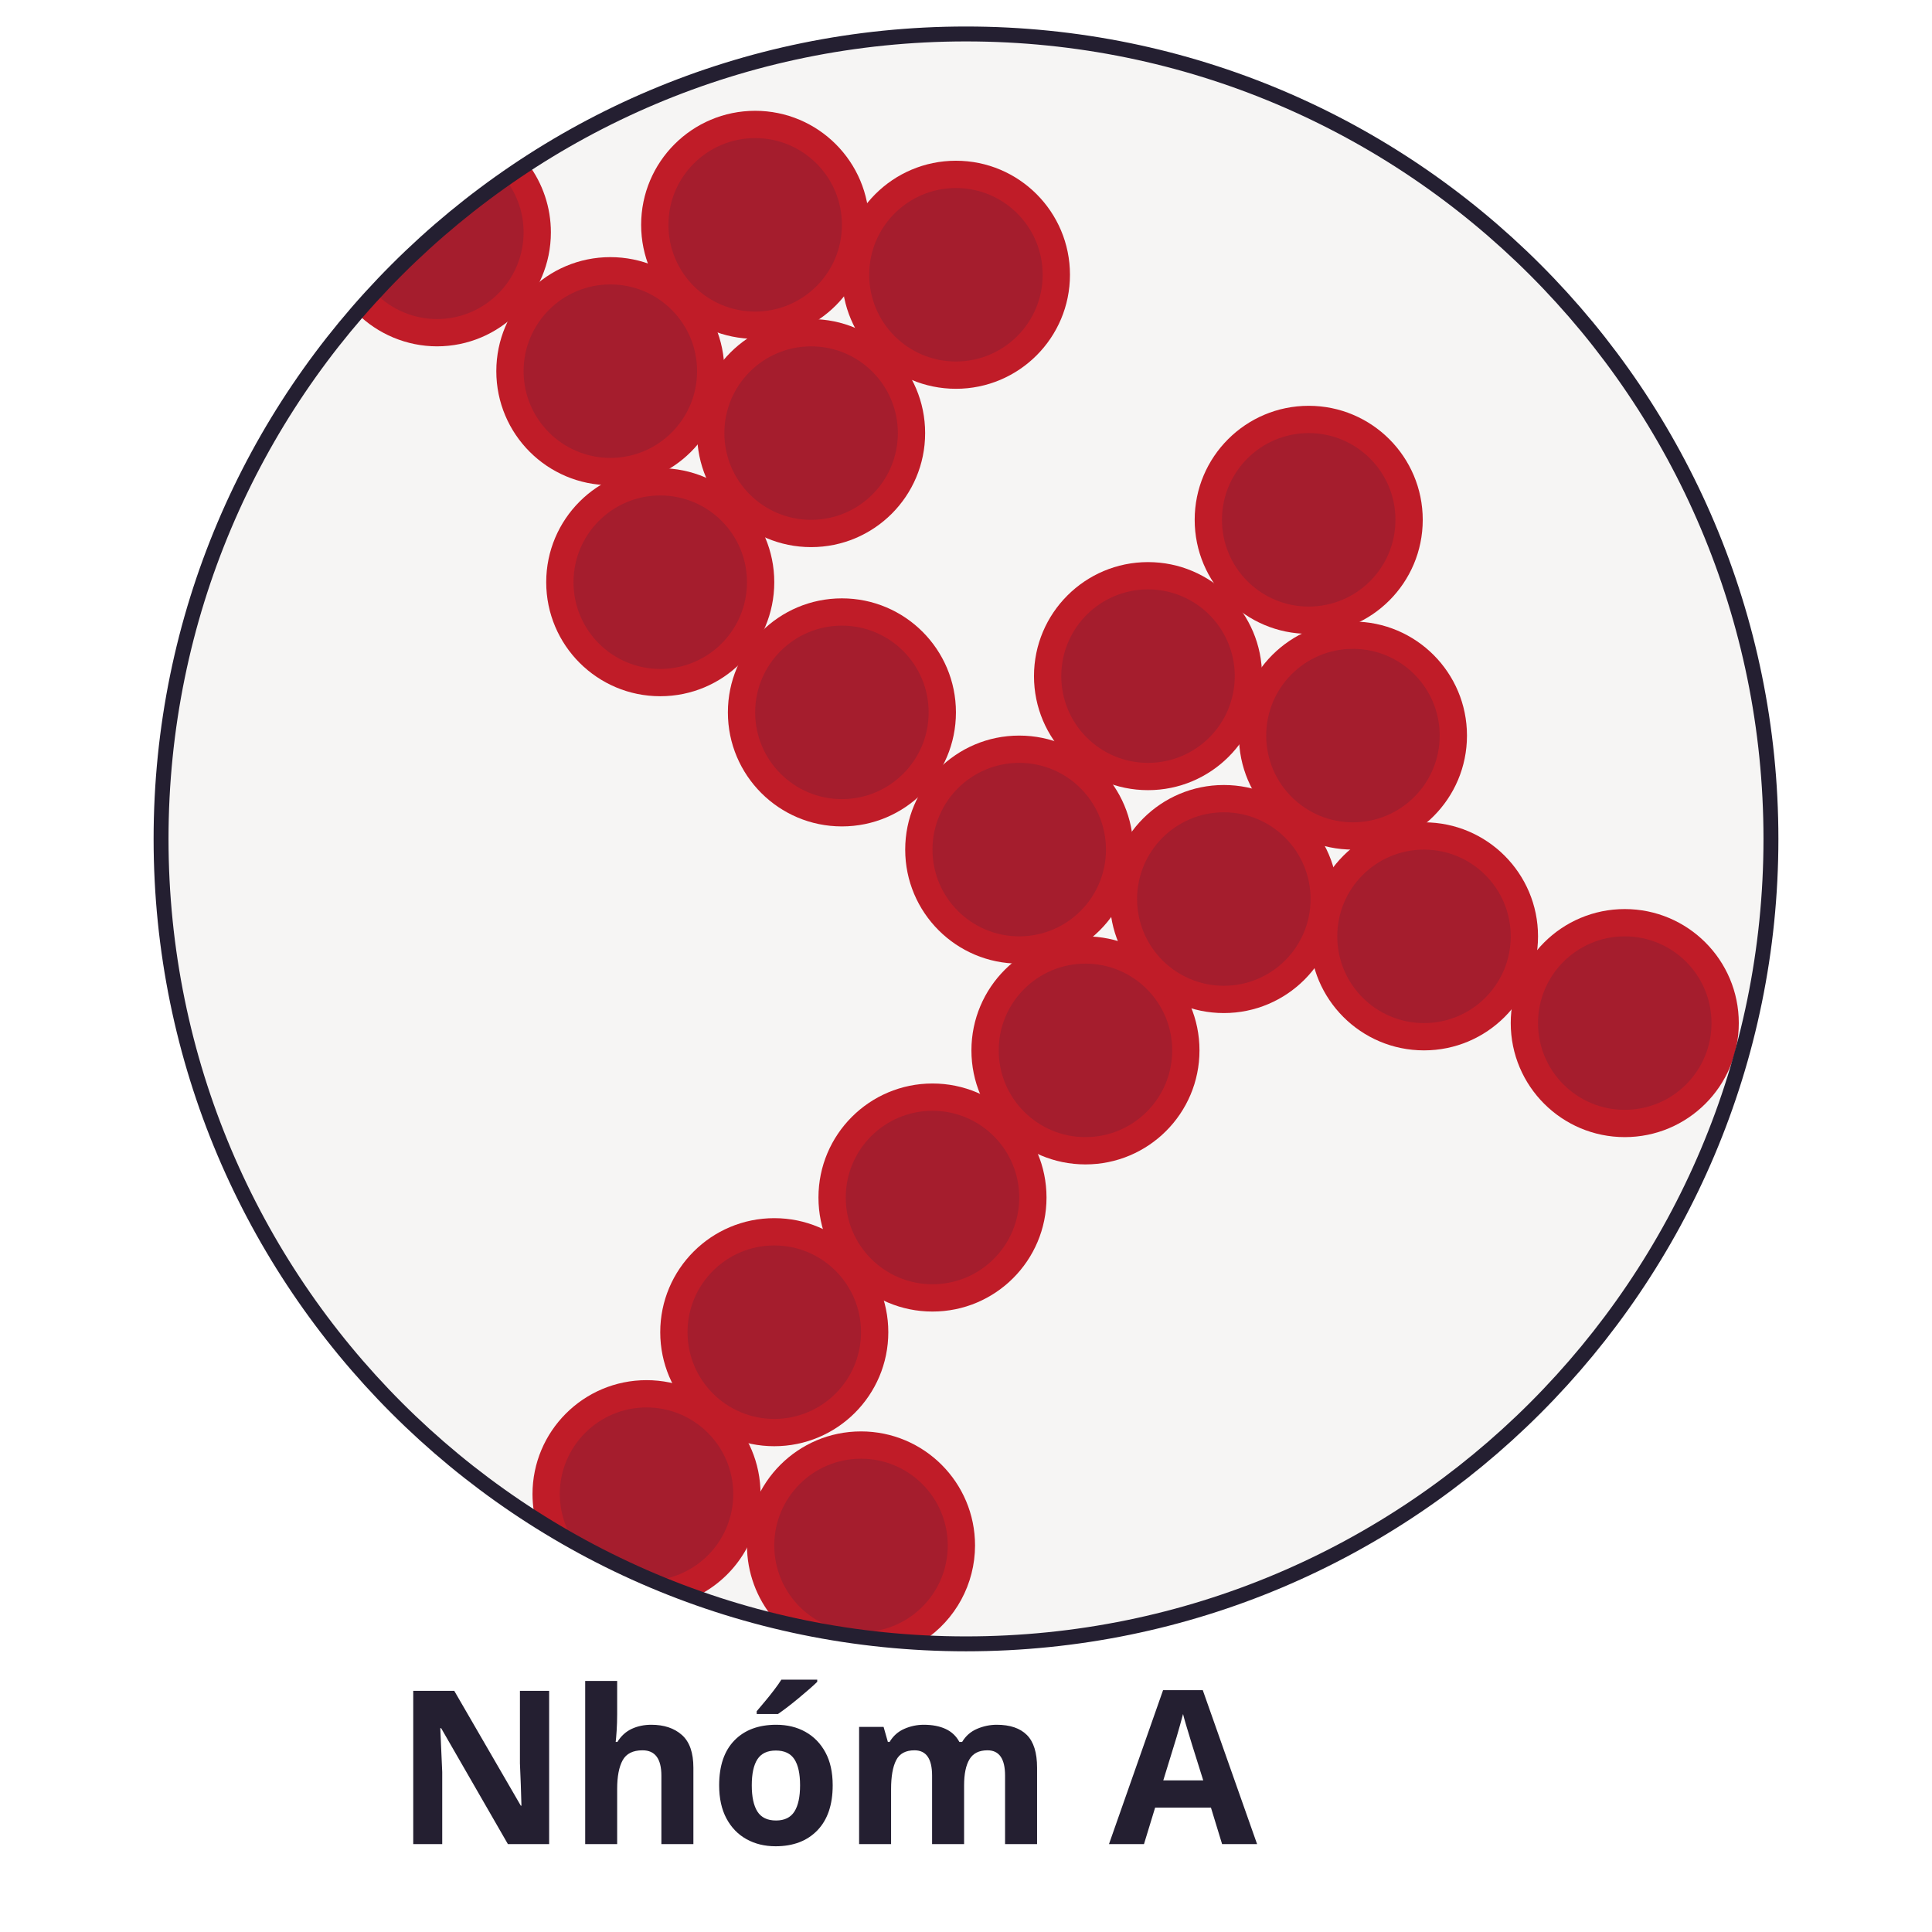
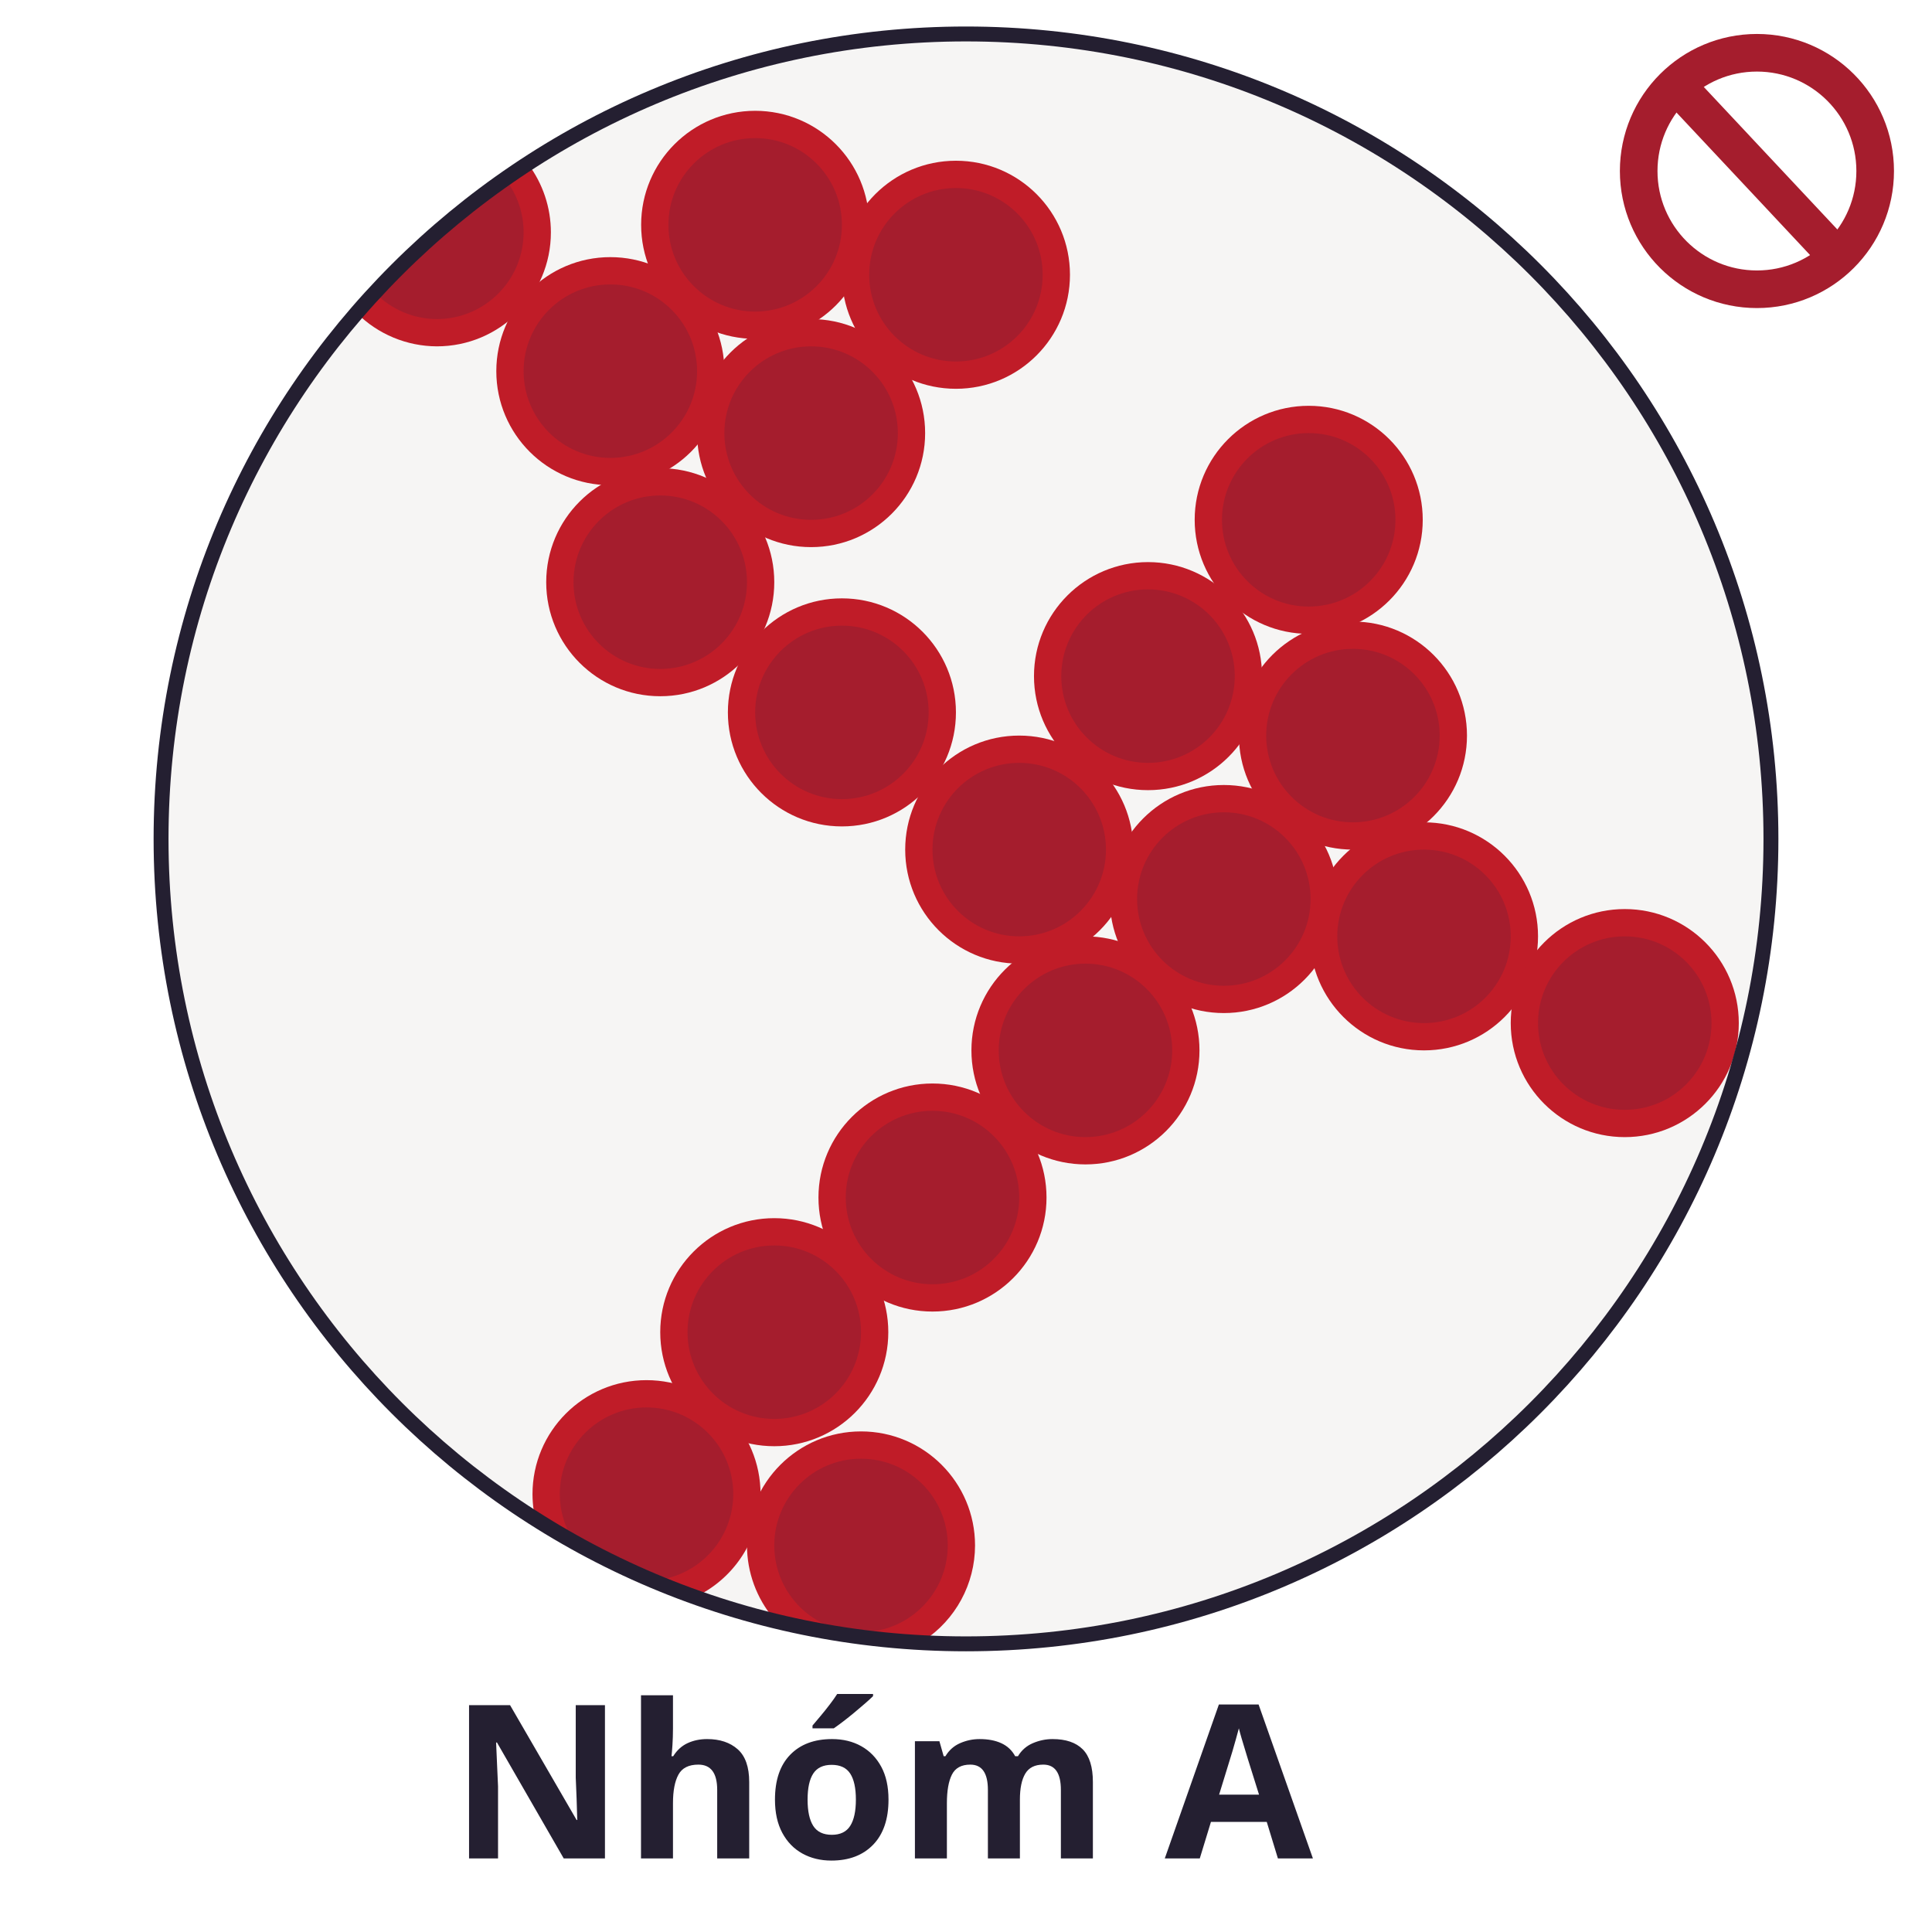
- <svg xmlns="http://www.w3.org/2000/svg" width="1080" height="1080" viewBox="0 0 1080 1080" version="1.1" id="svg1">
-   <defs id="defs1" />
-   <g id="layer6">
-     <text xml:space="preserve" style="font-weight:bold;font-size:120px;font-family:Cantarell;-inkscape-font-specification:'Cantarell Bold';text-align:center;text-anchor:middle;fill:#241f31;stroke-width:20;stroke-linejoin:round" x="539.467" y="1030.869" id="text1">
-       <tspan id="tspan1" x="539.467" y="1030.869">Nhóm A</tspan>
-     </text>
+ <svg xmlns="http://www.w3.org/2000/svg" width="1080" height="1080">
+   <text xml:space="preserve" style="-inkscape-font-specification:'Cantarell Bold';text-align:center" x="539.467" y="1038.869" font-weight="700" font-size="120" font-family="Cantarell" text-anchor="middle" fill="#241f31" stroke-width="20" stroke-linejoin="round">
+     <tspan x="539.467" y="1038.869" style="-inkscape-font-specification:'Noto Sans Bold'" font-family="Noto Sans">Nhóm A</tspan>
+   </text>
+   <circle cx="982.136" cy="95.598" r="66.101" fill="none" stroke="#a51d2d" stroke-width="21.022" stroke-linejoin="round" />
+   <rect width="144.716" height="21.093" x="754.164" y="-667.27" ry="0" transform="matrix(.68388 .7296 -.63481 .77267 0 0)" fill="#a51d2d" />
+   <circle cx="540" cy="540" r="504.447" fill="#f6f5f4" transform="matrix(.892 0 0 .892 58.32 -12.728)" />
+   <g transform="matrix(.892 0 0 .892 219.97 365.818)">
+     <circle cx="135.891" cy="-177.506" r="71.46" fill="#c01c28" />
+     <circle cx="135.891" cy="-177.506" r="54.359" fill="#a51d2d" />
  </g>
-   <g id="layer5" transform="matrix(0.8920015,0,0,0.8920015,58.31917,-12.72763)" style="display:inline">
-     <g id="g2" style="display:inline">
-       <circle style="display:inline;fill:#f6f5f4;fill-opacity:1;stroke:none;stroke-width:9.342;stroke-dasharray:none;stroke-opacity:1" id="circle1" cx="540" cy="540" r="504.447" />
-     </g>
-     <g id="layer2" style="display:inline">
-       <g id="g2-6" transform="translate(181.2227,424.3776)" style="display:inline">
-         <circle style="fill:#c01c28;fill-opacity:1;stroke:none;stroke-width:5" id="path2-1" cx="135.891" cy="-177.506" r="71.46" />
-         <circle style="fill:#a51d2d;fill-opacity:1;stroke:none;stroke-width:4.412" id="path1-1" cx="135.891" cy="-177.506" r="54.359" />
-       </g>
-       <g id="g2-44" transform="translate(271.9835,332.6749)">
-         <circle style="fill:#c01c28;fill-opacity:1;stroke:none;stroke-width:5" id="path2-4" cx="135.891" cy="-177.506" r="71.46" />
-         <circle style="fill:#a51d2d;fill-opacity:1;stroke:none;stroke-width:4.412" id="path1-7" cx="135.891" cy="-177.506" r="54.359" />
-       </g>
-       <g id="g2-9" transform="translate(307.0416,463.188)">
-         <circle style="fill:#c01c28;fill-opacity:1;stroke:none;stroke-width:5" id="path2-7" cx="135.891" cy="-177.506" r="71.46" />
-         <circle style="fill:#a51d2d;fill-opacity:1;stroke:none;stroke-width:4.412" id="path1-5" cx="135.891" cy="-177.506" r="54.359" />
-       </g>
-       <g id="g2-0" transform="translate(212.496,556.6332)">
-         <circle style="fill:#c01c28;fill-opacity:1;stroke:none;stroke-width:5" id="path2-3" cx="135.891" cy="-177.506" r="71.46" />
-         <circle style="fill:#a51d2d;fill-opacity:1;stroke:none;stroke-width:4.412" id="path1-09" cx="135.891" cy="-177.506" r="54.359" />
-       </g>
-       <g id="g2-05" transform="translate(397.8025,363.9655)">
-         <circle style="fill:#c01c28;fill-opacity:1;stroke:none;stroke-width:5" id="path2-94" cx="135.891" cy="-177.506" r="71.46" />
-         <circle style="fill:#a51d2d;fill-opacity:1;stroke:none;stroke-width:4.412" id="path1-6" cx="135.891" cy="-177.506" r="54.359" />
-       </g>
-       <g id="g2-89" transform="translate(518.1761,615.4953)">
-         <circle style="fill:#c01c28;fill-opacity:1;stroke:none;stroke-width:5" id="path2-36" cx="135.891" cy="-177.506" r="71.46" />
-         <circle style="fill:#a51d2d;fill-opacity:1;stroke:none;stroke-width:4.412" id="path1-8" cx="135.891" cy="-177.506" r="54.359" />
-       </g>
-       <g id="g2-69" transform="translate(437.467,724.2142)">
-         <circle style="fill:#c01c28;fill-opacity:1;stroke:none;stroke-width:5" id="path2-87" cx="135.891" cy="-177.506" r="71.46" />
-         <circle style="fill:#a51d2d;fill-opacity:1;stroke:none;stroke-width:4.412" id="path1-28" cx="135.891" cy="-177.506" r="54.359" />
-       </g>
-       <g id="g2-60" transform="translate(478.9694,850.0333)">
-         <circle style="fill:#c01c28;fill-opacity:1;stroke:none;stroke-width:5" id="path2-27" cx="135.891" cy="-177.506" r="71.46" />
-         <circle style="fill:#a51d2d;fill-opacity:1;stroke:none;stroke-width:4.412" id="path1-61" cx="135.891" cy="-177.506" r="54.359" />
-       </g>
-       <g id="g2-75" transform="translate(283.9556,1026.641)">
-         <circle style="fill:#c01c28;fill-opacity:1;stroke:none;stroke-width:5" id="path2-870" cx="135.891" cy="-177.506" r="71.46" />
-         <circle style="fill:#a51d2d;fill-opacity:1;stroke:none;stroke-width:4.412" id="path1-48" cx="135.891" cy="-177.506" r="54.359" />
-       </g>
-       <g id="g2-52" transform="translate(618.8818,517.5474)">
-         <circle style="fill:#c01c28;fill-opacity:1;stroke:none;stroke-width:5" id="path2-90" cx="135.891" cy="-177.506" r="71.46" />
-         <circle style="fill:#a51d2d;fill-opacity:1;stroke:none;stroke-width:4.412" id="path1-283" cx="135.891" cy="-177.506" r="54.359" />
-       </g>
-       <g id="g2-09" transform="translate(646.6049,652.7545)">
-         <circle style="fill:#c01c28;fill-opacity:1;stroke:none;stroke-width:5" id="path2-19" cx="135.891" cy="-177.506" r="71.46" />
-         <circle style="fill:#a51d2d;fill-opacity:1;stroke:none;stroke-width:4.412" id="path1-62" cx="135.891" cy="-177.506" r="54.359" />
-       </g>
-       <g id="g2-35" transform="translate(565.6913,755.1877)">
-         <circle style="fill:#c01c28;fill-opacity:1;stroke:none;stroke-width:5" id="path2-17" cx="135.891" cy="-177.506" r="71.46" />
-         <circle style="fill:#a51d2d;fill-opacity:1;stroke:none;stroke-width:4.412" id="path1-43" cx="135.891" cy="-177.506" r="54.359" />
-       </g>
-       <g id="g2-892" transform="translate(691.1317,778.5736)">
-         <circle style="fill:#c01c28;fill-opacity:1;stroke:none;stroke-width:5" id="path2-88" cx="135.891" cy="-177.506" r="71.46" />
-         <circle style="fill:#a51d2d;fill-opacity:1;stroke:none;stroke-width:4.412" id="path1-868" cx="135.891" cy="-177.506" r="54.359" />
-       </g>
-       <g id="g2-892-2" transform="translate(816.9508,832.9331)" style="display:inline">
-         <circle style="fill:#c01c28;fill-opacity:1;stroke:none;stroke-width:5" id="path2-88-8" cx="135.891" cy="-177.506" r="71.46" />
-         <circle style="fill:#a51d2d;fill-opacity:1;stroke:none;stroke-width:4.412" id="path1-868-9" cx="135.891" cy="-177.506" r="54.359" />
-       </g>
-       <g id="g2-90" transform="translate(326.3429,638.2169)">
-         <circle style="fill:#c01c28;fill-opacity:1;stroke:none;stroke-width:5" id="path2-81" cx="135.891" cy="-177.506" r="71.46" />
-         <circle style="fill:#a51d2d;fill-opacity:1;stroke:none;stroke-width:4.412" id="path1-3" cx="135.891" cy="-177.506" r="54.359" />
-       </g>
-       <g id="g2-34" transform="translate(383.1076,942.2486)">
-         <circle style="fill:#c01c28;fill-opacity:1;stroke:none;stroke-width:5" id="path2-0" cx="135.891" cy="-177.506" r="71.46" />
-         <circle style="fill:#a51d2d;fill-opacity:1;stroke:none;stroke-width:4.412" id="path1-39" cx="135.891" cy="-177.506" r="54.359" />
-       </g>
-       <g id="g13">
-         <path id="path13" style="fill:#c01c28;fill-opacity:1;stroke:none;stroke-width:5" d="m 265.52,116.947 a 504.447,504.447 0 0 0 -107.346,93.498 71.46,71.46 0 0 0 50.221,20.877 71.46,71.46 0 0 0 71.459,-71.459 71.46,71.46 0 0 0 -14.334,-42.916 z" />
-         <path id="path12" style="fill:#a51d2d;fill-opacity:1;stroke:none;stroke-width:4.412" d="m 251.832,127.193 a 504.447,504.447 0 0 0 -81.695,71.092 54.359,54.359 0 0 0 38.258,15.938 54.359,54.359 0 0 0 54.359,-54.359 54.359,54.359 0 0 0 -10.922,-32.67 z" />
-       </g>
-       <g id="g21" style="display:inline">
-         <path id="path20" style="fill:#c01c28;fill-opacity:1;stroke:none;stroke-width:5" d="m 269.166,961.33 a 504.447,504.447 0 0 0 105.156,51.678 71.46,71.46 0 0 0 36.926,-62.353 71.46,71.46 0 0 0 -71.459,-71.461 71.46,71.46 0 0 0 -71.461,71.461 71.46,71.46 0 0 0 0.838,10.676 z" />
-         <path id="path21" style="fill:#a51d2d;fill-opacity:1;stroke:none;stroke-width:4.412" d="m 293.24,978.545 a 504.447,504.447 0 0 0 52.547,26.039 54.359,54.359 0 0 0 48.361,-53.93 54.359,54.359 0 0 0 -54.359,-54.359 54.359,54.359 0 0 0 -54.359,54.359 54.359,54.359 0 0 0 7.811,27.891 z" />
-       </g>
-       <g id="g22">
-         <path id="path22" style="fill:#c01c28;fill-opacity:1;stroke:none;stroke-width:5" d="m 419.57,1028.732 a 504.447,504.447 0 0 0 93.742,13.807 71.46,71.46 0 0 0 32.354,-59.762 71.46,71.46 0 0 0 -71.461,-71.461 71.46,71.46 0 0 0 -71.459,71.461 71.46,71.46 0 0 0 16.824,45.955 z" />
-         <circle style="fill:#a51d2d;fill-opacity:1;stroke:none;stroke-width:4.412" id="path1-14" cx="474.206" cy="982.777" r="54.359" />
-       </g>
-     </g>
-     <g id="layer1" style="display:inline">
-       <circle style="display:inline;fill:none;fill-opacity:1;stroke:#241f31;stroke-width:9.342;stroke-dasharray:none;stroke-opacity:1" id="path3" cx="540" cy="540" r="504.447" />
-       <circle style="display:none;fill:#c01c28;fill-opacity:1;stroke:none;stroke-width:9.342;stroke-dasharray:none;stroke-opacity:1" id="path3-5" cx="540" cy="540" r="504.447" />
-     </g>
+   <g transform="matrix(.892 0 0 .892 300.929 284.019)">
+     <circle cx="135.891" cy="-177.506" r="71.46" fill="#c01c28" />
+     <circle cx="135.891" cy="-177.506" r="54.359" fill="#a51d2d" />
  </g>
+   <g transform="matrix(.892 0 0 .892 332.2 400.437)">
+     <circle cx="135.891" cy="-177.506" r="71.46" fill="#c01c28" />
+     <circle cx="135.891" cy="-177.506" r="54.359" fill="#a51d2d" />
+   </g>
+   <g transform="matrix(.892 0 0 .892 247.866 483.79)">
+     <circle cx="135.891" cy="-177.506" r="71.46" fill="#c01c28" />
+     <circle cx="135.891" cy="-177.506" r="54.359" fill="#a51d2d" />
+   </g>
+   <g transform="matrix(.892 0 0 .892 413.16 311.93)">
+     <circle cx="135.891" cy="-177.506" r="71.46" fill="#c01c28" />
+     <circle cx="135.891" cy="-177.506" r="54.359" fill="#a51d2d" />
+   </g>
+   <g transform="matrix(.892 0 0 .892 520.533 536.295)">
+     <circle cx="135.891" cy="-177.506" r="71.46" fill="#c01c28" />
+     <circle cx="135.891" cy="-177.506" r="54.359" fill="#a51d2d" />
+   </g>
+   <g transform="matrix(.892 0 0 .892 448.54 633.273)">
+     <circle cx="135.891" cy="-177.506" r="71.46" fill="#c01c28" />
+     <circle cx="135.891" cy="-177.506" r="54.359" fill="#a51d2d" />
+   </g>
+   <g transform="matrix(.892 0 0 .892 485.56 745.503)">
+     <circle cx="135.891" cy="-177.506" r="71.46" fill="#c01c28" />
+     <circle cx="135.891" cy="-177.506" r="54.359" fill="#a51d2d" />
+   </g>
+   <g transform="matrix(.892 0 0 .892 311.608 903.038)">
+     <circle cx="135.891" cy="-177.506" r="71.46" fill="#c01c28" />
+     <circle cx="135.891" cy="-177.506" r="54.359" fill="#a51d2d" />
+   </g>
+   <g transform="matrix(.892 0 0 .892 610.363 448.925)">
+     <circle cx="135.891" cy="-177.506" r="71.46" fill="#c01c28" />
+     <circle cx="135.891" cy="-177.506" r="54.359" fill="#a51d2d" />
+   </g>
+   <g transform="matrix(.892 0 0 .892 635.092 569.53)">
+     <circle cx="135.891" cy="-177.506" r="71.46" fill="#c01c28" />
+     <circle cx="135.891" cy="-177.506" r="54.359" fill="#a51d2d" />
+   </g>
+   <g transform="matrix(.892 0 0 .892 562.917 660.9)">
+     <circle cx="135.891" cy="-177.506" r="71.46" fill="#c01c28" />
+     <circle cx="135.891" cy="-177.506" r="54.359" fill="#a51d2d" />
+   </g>
+   <g transform="matrix(.892 0 0 .892 674.81 681.761)">
+     <circle cx="135.891" cy="-177.506" r="71.46" fill="#c01c28" />
+     <circle cx="135.891" cy="-177.506" r="54.359" fill="#a51d2d" />
+   </g>
+   <g transform="matrix(.892 0 0 .892 787.04 730.25)">
+     <circle cx="135.891" cy="-177.506" r="71.46" fill="#c01c28" />
+     <circle cx="135.891" cy="-177.506" r="54.359" fill="#a51d2d" />
+   </g>
+   <g transform="matrix(.892 0 0 .892 349.418 556.563)">
+     <circle cx="135.891" cy="-177.506" r="71.46" fill="#c01c28" />
+     <circle cx="135.891" cy="-177.506" r="54.359" fill="#a51d2d" />
+   </g>
+   <g transform="matrix(.892 0 0 .892 400.052 827.76)">
+     <circle cx="135.891" cy="-177.506" r="71.46" fill="#c01c28" />
+     <circle cx="135.891" cy="-177.506" r="54.359" fill="#a51d2d" />
+   </g>
+   <path d="M295.164 91.589a449.967 449.967 0 0 0-95.753 83.4 63.742 63.742 0 0 0 44.796 18.622 63.742 63.742 0 0 0 63.743-63.741 63.742 63.742 0 0 0-12.786-38.281z" fill="#c01c28" />
+   <path d="M282.954 100.728a449.967 449.967 0 0 0-72.872 63.414 48.49 48.49 0 0 0 34.126 14.217 48.49 48.49 0 0 0 48.489-48.49 48.49 48.49 0 0 0-9.743-29.14z" fill="#a51d2d" />
+   <path d="M298.416 844.778a449.967 449.967 0 0 0 93.8 46.097 63.742 63.742 0 0 0 32.937-55.62 63.742 63.742 0 0 0-63.741-63.742 63.742 63.742 0 0 0-63.743 63.742 63.742 63.742 0 0 0 .747 9.523z" fill="#c01c28" />
+   <path d="M319.89 860.134a449.967 449.967 0 0 0 46.872 23.227 48.49 48.49 0 0 0 43.138-48.106 48.49 48.49 0 0 0-48.488-48.489 48.49 48.49 0 0 0-48.49 48.49 48.49 48.49 0 0 0 6.968 24.877z" fill="#a51d2d" />
+   <g transform="matrix(.892 0 0 .892 58.32 -12.728)">
+     <path d="M419.57 1028.732a504.447 504.447 0 0 0 93.743 13.807 71.46 71.46 0 0 0 32.353-59.762 71.46 71.46 0 0 0-71.46-71.46 71.46 71.46 0 0 0-71.46 71.46 71.46 71.46 0 0 0 16.824 45.955z" fill="#c01c28" />
+     <circle cx="474.206" cy="982.777" r="54.359" fill="#a51d2d" />
+   </g>
+   <circle cx="540" cy="540" r="504.447" fill="none" stroke="#241f31" stroke-width="9.342" transform="matrix(.892 0 0 .892 58.32 -12.728)" />
</svg>
